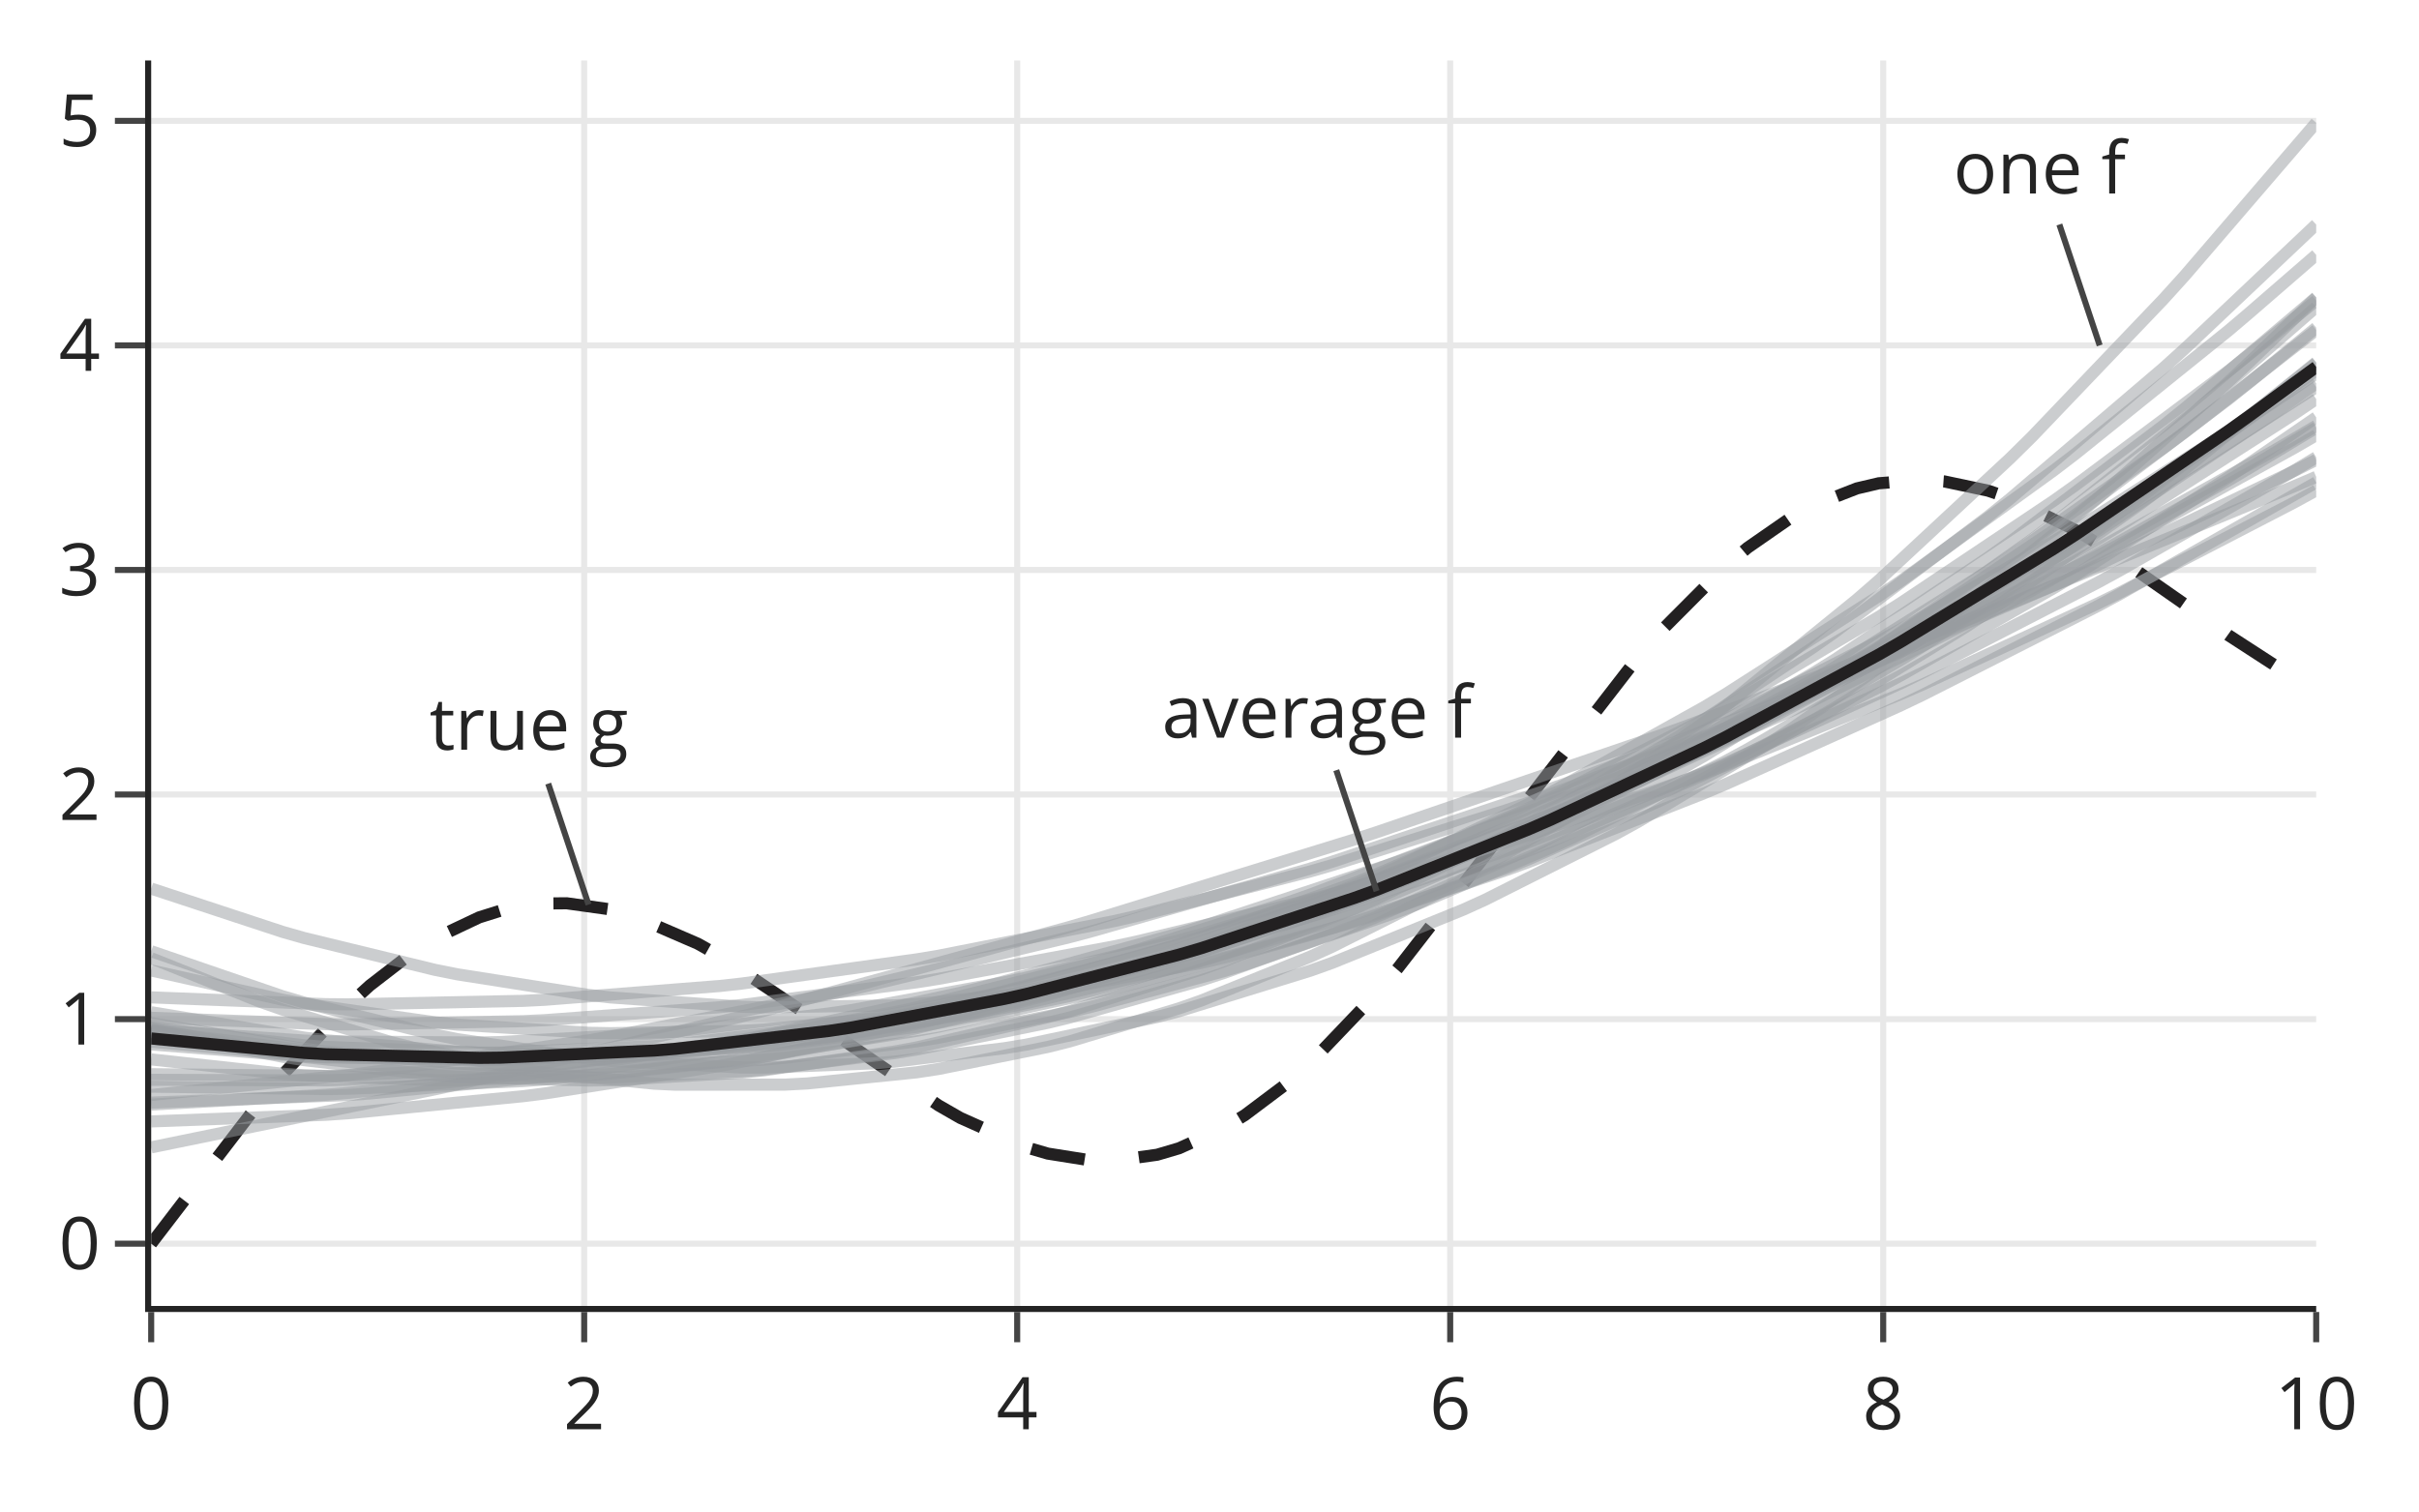
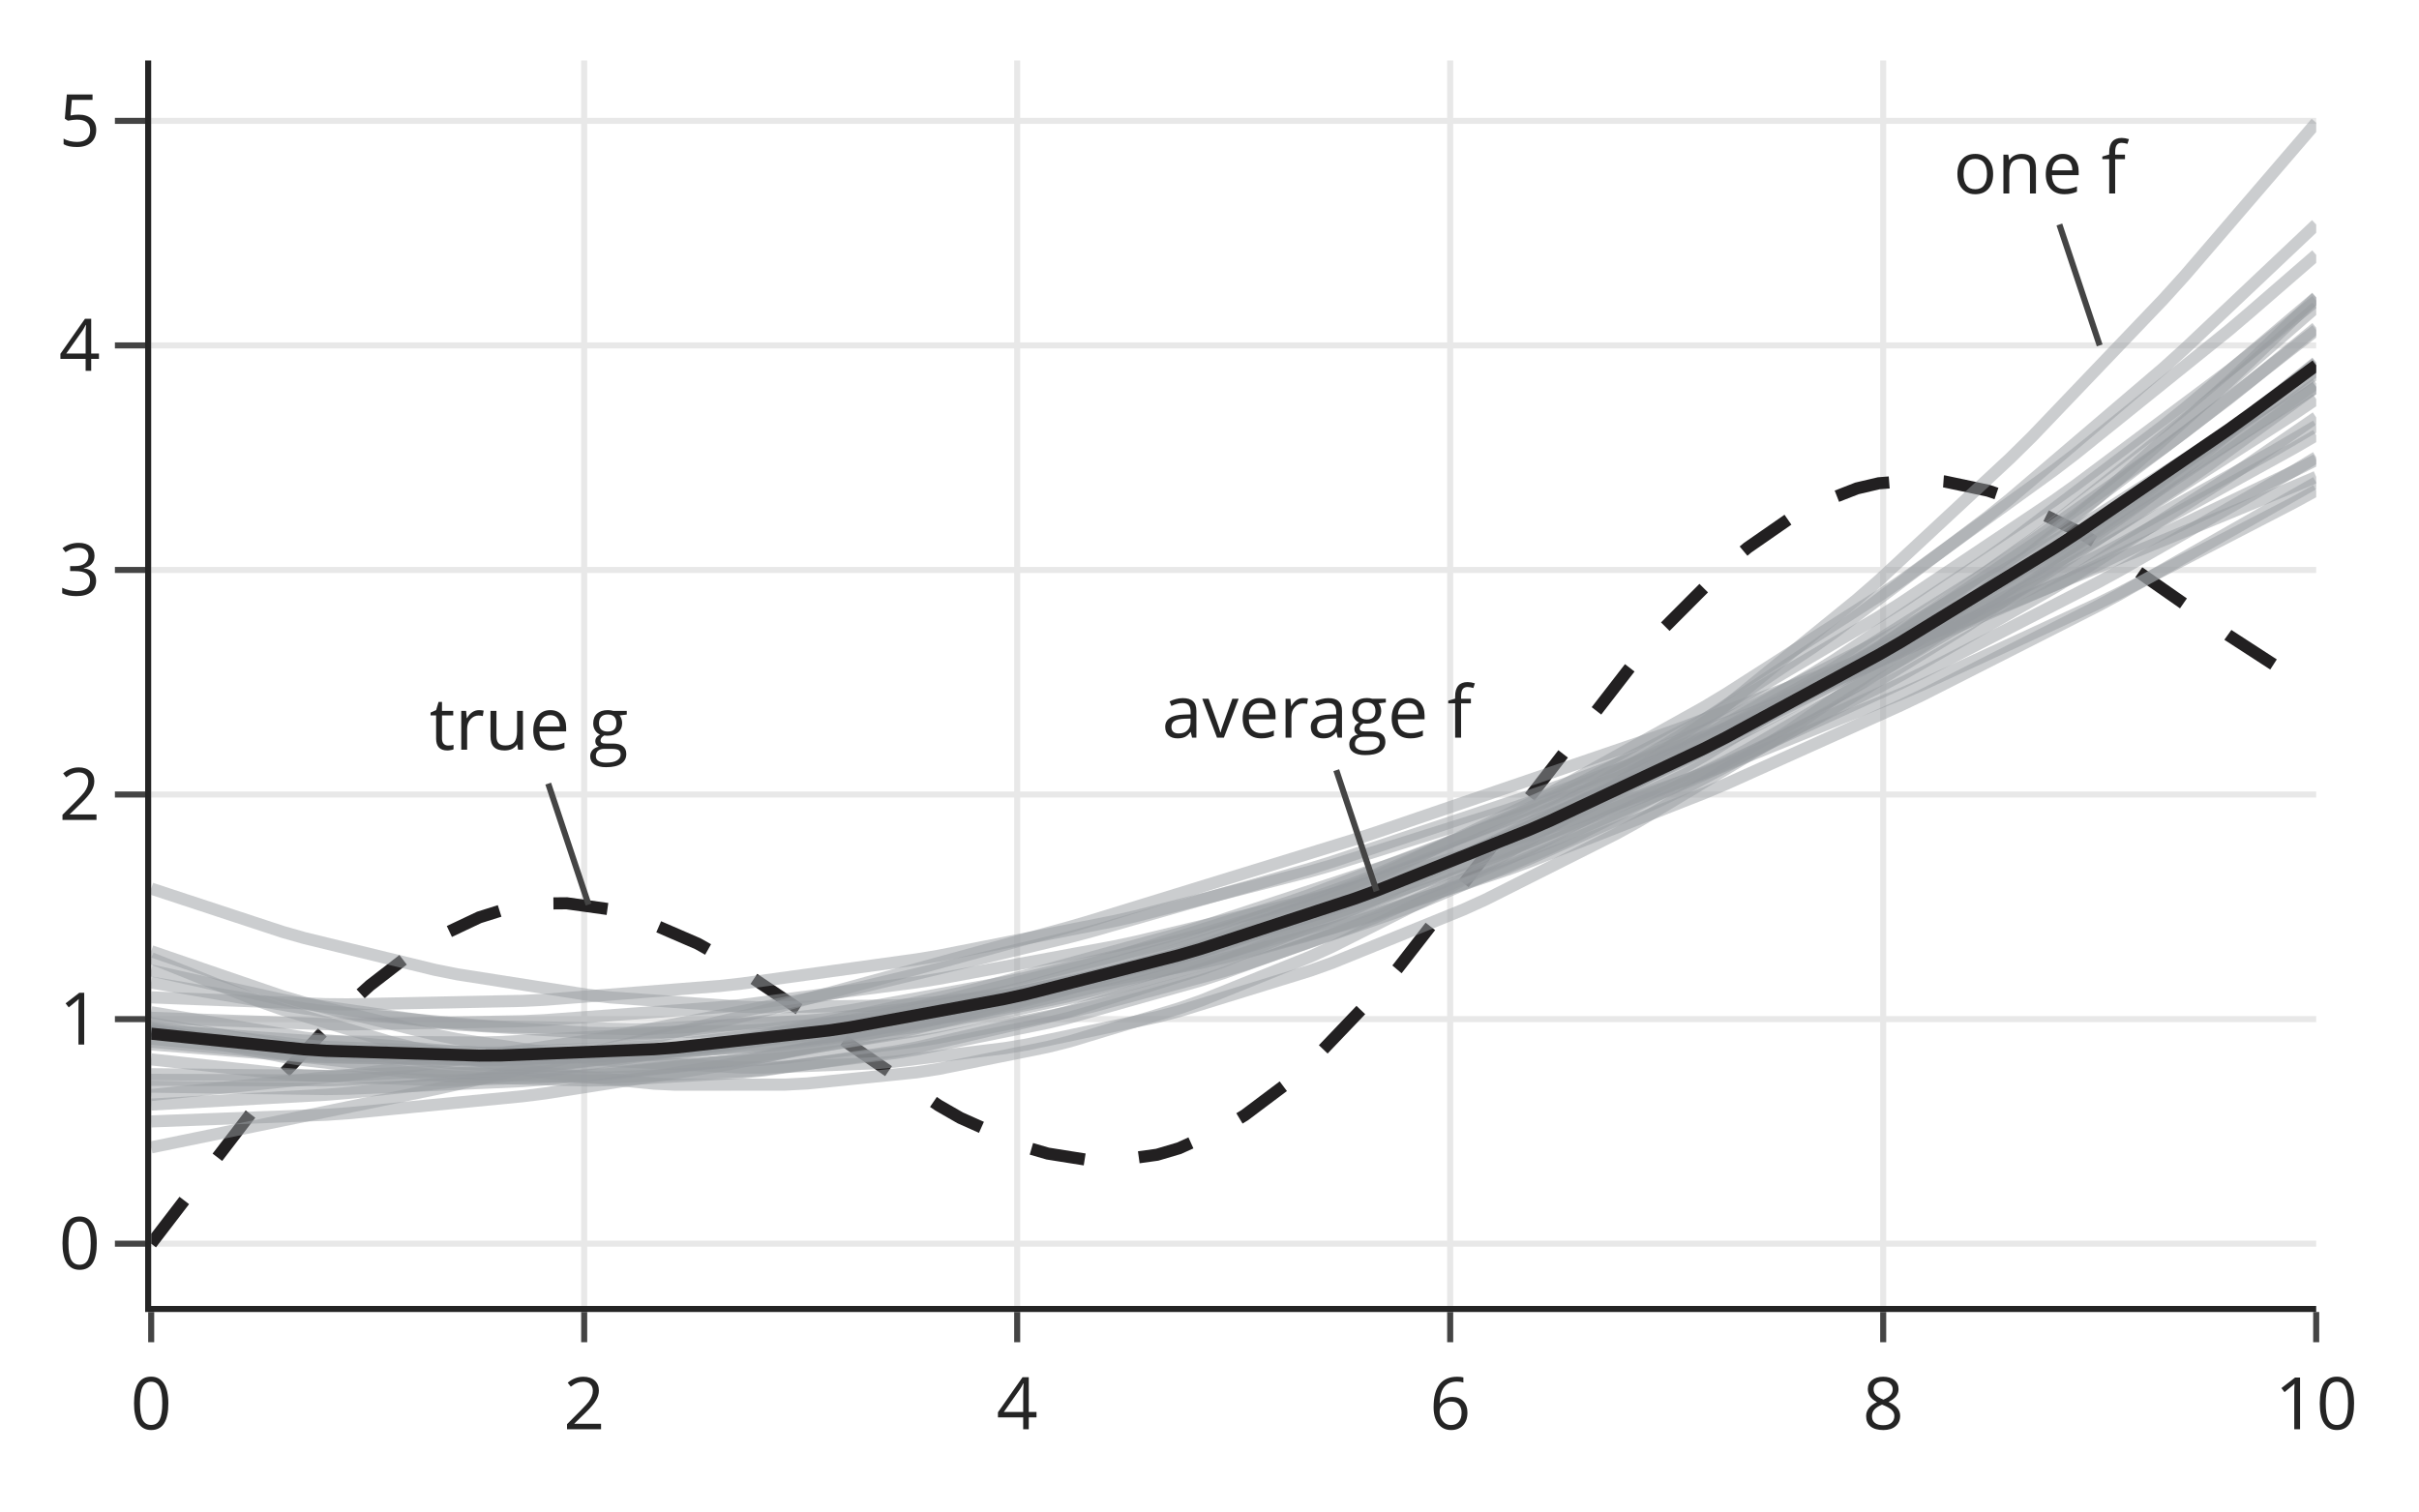
<svg xmlns="http://www.w3.org/2000/svg" class="main-svg" width="400" height="250" style="" viewBox="0 0 400 250">
  <rect x="0" y="0" width="400" height="250" style="fill: rgb(255, 255, 255); fill-opacity: 1;" />
-   <defs id="defs-9b1ecc">
+   <defs id="defs-97f434">
    <g class="clips">
-       <clipPath id="clip9b1eccxyplot" class="plotclip">
+       <clipPath id="clip97f434xyplot" class="plotclip">
        <rect width="358" height="206" />
      </clipPath>
-       <clipPath class="axesclip" id="clip9b1eccx">
+       <clipPath class="axesclip" id="clip97f434x">
        <rect x="25" y="0" width="358" height="250" />
      </clipPath>
-       <clipPath class="axesclip" id="clip9b1eccy">
+       <clipPath class="axesclip" id="clip97f434y">
        <rect x="0" y="10" width="400" height="206" />
      </clipPath>
-       <clipPath class="axesclip" id="clip9b1eccxy">
+       <clipPath class="axesclip" id="clip97f434xy">
        <rect x="25" y="10" width="358" height="206" />
      </clipPath>
    </g>
    <g class="gradients" />
    <g class="patterns" />
  </defs>
  <g class="bglayer" />
  <g class="layer-below">
    <g class="imagelayer" />
    <g class="shapelayer" />
  </g>
  <g class="cartesianlayer">
    <g class="subplot xy">
      <g class="layer-subplot">
        <g class="shapelayer" />
        <g class="imagelayer" />
      </g>
      <g class="gridlayer">
        <g class="x">
          <path class="xgrid crisp" transform="translate(96.6,0)" d="M0,10v206" style="stroke: rgb(232, 232, 232); stroke-opacity: 1; stroke-width: 1px;" />
          <path class="xgrid crisp" transform="translate(168.2,0)" d="M0,10v206" style="stroke: rgb(232, 232, 232); stroke-opacity: 1; stroke-width: 1px;" />
          <path class="xgrid crisp" transform="translate(239.8,0)" d="M0,10v206" style="stroke: rgb(232, 232, 232); stroke-opacity: 1; stroke-width: 1px;" />
          <path class="xgrid crisp" transform="translate(311.4,0)" d="M0,10v206" style="stroke: rgb(232, 232, 232); stroke-opacity: 1; stroke-width: 1px;" />
        </g>
        <g class="y">
          <path class="ygrid crisp" transform="translate(0,205.7)" d="M25,0h358" style="stroke: rgb(232, 232, 232); stroke-opacity: 1; stroke-width: 1px;" />
          <path class="ygrid crisp" transform="translate(0,168.56)" d="M25,0h358" style="stroke: rgb(232, 232, 232); stroke-opacity: 1; stroke-width: 1px;" />
          <path class="ygrid crisp" transform="translate(0,131.41)" d="M25,0h358" style="stroke: rgb(232, 232, 232); stroke-opacity: 1; stroke-width: 1px;" />
          <path class="ygrid crisp" transform="translate(0,94.27)" d="M25,0h358" style="stroke: rgb(232, 232, 232); stroke-opacity: 1; stroke-width: 1px;" />
          <path class="ygrid crisp" transform="translate(0,57.13)" d="M25,0h358" style="stroke: rgb(232, 232, 232); stroke-opacity: 1; stroke-width: 1px;" />
          <path class="ygrid crisp" transform="translate(0,19.99)" d="M25,0h358" style="stroke: rgb(232, 232, 232); stroke-opacity: 1; stroke-width: 1px;" />
        </g>
      </g>
      <g class="zerolinelayer" />
      <path class="xlines-below" />
      <path class="ylines-below" />
      <g class="overlines-below" />
      <g class="xaxislayer-below" />
      <g class="yaxislayer-below" />
      <g class="overaxes-below" />
-       <g class="plot" transform="translate(25,10)" clip-path="url(#clip9b1eccxyplot)">
+       <g class="plot" transform="translate(25,10)" clip-path="url(#clip97f434xyplot)">
        <g class="scatterlayer mlayer">
-           <g class="trace scatter tracea2139a" style="stroke-miterlimit: 2; opacity: 1;">
+           <g class="trace scatter tracee91b4b" style="stroke-miterlimit: 2; opacity: 1;">
            <g class="fills" />
            <g class="errorbars" />
            <g class="lines">
              <path class="js-line" d="M0,195.7L18.08,172.1L21.7,167.79L32.55,156.27L36.16,152.99L43.39,147.41L47.01,145.15L54.24,141.73L57.86,140.59L65.09,139.43L68.71,139.4L75.94,140.41L79.56,141.4L90.4,146.09L94.02,148.13L108.48,157.81L112.1,160.43L130.18,172.82L133.8,174.9L144.65,179.75L148.26,180.8L155.49,181.95L159.11,181.99L166.34,180.99L169.96,179.92L177.19,176.65L180.81,174.46L188.04,169.03L191.66,165.81L202.51,154.45L206.12,150.18L220.59,131.55L224.2,126.68L245.9,98.64L249.52,94.5L260.36,83.62L263.98,80.59L271.21,75.57L274.83,73.6L282.06,70.78L285.68,69.93L292.91,69.37L296.53,69.63L303.76,71.16L307.37,72.4L318.22,77.69L321.84,79.88L339.92,92.5L343.54,95.1L358,104.48" style="vector-effect: non-scaling-stroke; fill: none; stroke: rgb(34, 32, 33); stroke-opacity: 1; stroke-width: 2px; opacity: 1; stroke-dasharray: 9px, 9px;" />
            </g>
            <g class="points" />
            <g class="text" />
          </g>
-           <g class="trace scatter tracebedcf8" style="stroke-miterlimit: 2; opacity: 1;">
+           <g class="trace scatter trace57635f" style="stroke-miterlimit: 2; opacity: 1;">
+             <g class="fills" />
+             <g class="errorbars" />
+             <g class="lines">
+               <path class="js-line" d="M0,152.51L25.31,156.8L28.93,157.27L54.24,159.6L57.86,159.79L79.56,160.21L83.17,160.16L108.48,158.82L112.1,158.49L137.41,155.19L141.03,154.58L166.34,149.32L169.96,148.43L191.66,142.36L195.27,141.22L220.59,132.3L224.2,130.88L249.52,120L253.13,118.31L278.44,105.47L282.06,103.5L307.37,88.7L310.99,86.45L336.3,69.7L339.92,67.17L358,53.98" style="vector-effect: non-scaling-stroke; fill: none; stroke: rgb(153, 157, 160); stroke-opacity: 0.5; stroke-width: 2px; opacity: 1;" />
+             </g>
+             <g class="points" />
+             <g class="text" />
+           </g>
+           <g class="trace scatter trace7b4a0c" style="stroke-miterlimit: 2; opacity: 1;">
            <g class="fills" />
            <g class="errorbars" />
            <g class="lines">
              <path class="js-line" d="M0,175.48L28.93,174.38L32.55,174.13L61.47,171.31L65.09,170.85L94.02,166.3L97.64,165.62L126.57,159.35L130.18,158.46L159.11,150.46L162.73,149.36L191.66,139.64L195.27,138.32L224.2,126.87L227.82,125.34L260.36,110.42L263.98,108.64L292.91,93.56L296.53,91.56L325.45,74.76L329.07,72.55L358,54.02" style="vector-effect: non-scaling-stroke; fill: none; stroke: rgb(153, 157, 160); stroke-opacity: 0.5; stroke-width: 2px; opacity: 1;" />
            </g>
            <g class="points" />
            <g class="text" />
          </g>
-           <g class="trace scatter tracecfec3a" style="stroke-miterlimit: 2; opacity: 1;">
+           <g class="trace scatter trace41a518" style="stroke-miterlimit: 2; opacity: 1;">
            <g class="fills" />
            <g class="errorbars" />
            <g class="lines">
              <path class="js-line" d="M0,161.8L25.31,164.26L28.93,164.49L54.24,165.27L57.86,165.26L83.17,164.34L86.79,164.08L112.1,161.47L115.72,160.98L141.03,156.67L144.65,155.94L169.96,149.94L173.58,148.96L198.89,141.27L202.51,140.05L227.82,130.67L231.43,129.21L256.75,118.14L260.36,116.43L285.68,103.67L289.29,101.72L314.61,87.26L318.22,85.07L343.54,68.92L347.15,66.49L358,59.03" style="vector-effect: non-scaling-stroke; fill: none; stroke: rgb(153, 157, 160); stroke-opacity: 0.5; stroke-width: 2px; opacity: 1;" />
            </g>
            <g class="points" />
            <g class="text" />
          </g>
-           <g class="trace scatter trace74e502" style="stroke-miterlimit: 2; opacity: 1;">
+           <g class="trace scatter trace4357f9" style="stroke-miterlimit: 2; opacity: 1;">
            <g class="fills" />
            <g class="errorbars" />
            <g class="lines">
              <path class="js-line" d="M0,147.33L21.7,154.77L25.31,155.83L47.01,161.15L50.63,161.87L72.32,165.09L75.94,165.45L97.64,166.57L101.25,166.58L119.33,165.88L122.95,165.59L141.03,163.38L144.65,162.79L166.34,158.2L169.96,157.25L191.66,150.55L195.27,149.26L216.97,140.45L220.59,138.81L242.28,127.89L245.9,125.9L267.6,112.88L271.21,110.53L292.91,95.41L296.53,92.71L318.22,75.48L321.84,72.44L343.54,53.1L347.15,49.7L358,39.21" style="vector-effect: non-scaling-stroke; fill: none; stroke: rgb(153, 157, 160); stroke-opacity: 0.5; stroke-width: 2px; opacity: 1;" />
            </g>
            <g class="points" />
            <g class="text" />
          </g>
-           <g class="trace scatter tracebaaf6a" style="stroke-miterlimit: 2; opacity: 1;">
+           <g class="trace scatter traceeadb55" style="stroke-miterlimit: 2; opacity: 1;">
            <g class="fills" />
            <g class="errorbars" />
            <g class="lines">
              <path class="js-line" d="M0,171.11L32.55,167.81L36.16,167.36L72.32,162.07L75.94,161.45L112.1,154.46L115.72,153.68L151.88,145L155.49,144.04L191.66,133.66L195.27,132.54L231.43,120.46L235.05,119.17L271.21,105.4L274.83,103.94L314.61,86.84L318.22,85.19L354.38,67.88L358,66.06" style="vector-effect: non-scaling-stroke; fill: none; stroke: rgb(153, 157, 160); stroke-opacity: 0.5; stroke-width: 2px; opacity: 1;" />
            </g>
            <g class="points" />
            <g class="text" />
          </g>
-           <g class="trace scatter trace4418fb" style="stroke-miterlimit: 2; opacity: 1;">
+           <g class="trace scatter tracea57d42" style="stroke-miterlimit: 2; opacity: 1;">
            <g class="fills" />
            <g class="errorbars" />
            <g class="lines">
              <path class="js-line" d="M0,159.23L25.31,163.47L28.93,163.93L50.63,165.89L54.24,166.09L75.94,166.49L79.56,166.43L101.25,165.27L104.87,164.95L126.57,162.23L130.18,161.65L151.88,157.37L155.49,156.52L177.19,150.68L180.81,149.58L206.12,140.81L209.74,139.4L231.43,130.21L235.05,128.55L260.36,115.88L263.98,113.92L289.29,99.16L292.91,96.91L318.22,80.07L321.84,77.52L347.15,58.6L350.77,55.74L358,49.93" style="vector-effect: non-scaling-stroke; fill: none; stroke: rgb(153, 157, 160); stroke-opacity: 0.5; stroke-width: 2px; opacity: 1;" />
            </g>
            <g class="points" />
            <g class="text" />
          </g>
-           <g class="trace scatter trace339e1d" style="stroke-miterlimit: 2; opacity: 1;">
+           <g class="trace scatter trace8814f1" style="stroke-miterlimit: 2; opacity: 1;">
            <g class="fills" />
            <g class="errorbars" />
            <g class="lines">
              <path class="js-line" d="M0,160.52L25.31,163.71L28.93,164.02L54.24,165.23L57.86,165.27L83.17,164.5L86.79,164.24L108.48,161.99L112.1,161.49L133.8,157.76L137.41,157.01L162.73,150.79L166.34,149.76L191.66,141.57L195.27,140.25L216.97,131.64L220.59,130.07L245.9,118.16L249.52,116.32L274.83,102.43L278.44,100.3L303.76,84.43L307.37,82.02L332.69,64.16L336.3,61.47L358,44.58" style="vector-effect: non-scaling-stroke; fill: none; stroke: rgb(153, 157, 160); stroke-opacity: 0.5; stroke-width: 2px; opacity: 1;" />
            </g>
            <g class="points" />
            <g class="text" />
          </g>
-           <g class="trace scatter trace8c6456" style="stroke-miterlimit: 2; opacity: 1;">
+           <g class="trace scatter trace97d372" style="stroke-miterlimit: 2; opacity: 1;">
            <g class="fills" />
            <g class="errorbars" />
            <g class="lines">
              <path class="js-line" d="M0,159.97L25.31,162.88L28.93,163.16L54.24,164.09L57.86,164.08L83.17,163.02L86.79,162.73L112.1,159.69L115.72,159.11L141.03,154.08L144.65,153.22L169.96,146.21L173.58,145.06L198.89,136.07L202.51,134.64L227.82,123.65L231.43,121.94L256.75,108.97L260.36,106.98L285.68,92.02L289.29,89.75L314.61,72.81L318.22,70.24L343.54,51.32L347.15,48.47L358,39.72" style="vector-effect: non-scaling-stroke; fill: none; stroke: rgb(153, 157, 160); stroke-opacity: 0.5; stroke-width: 2px; opacity: 1;" />
            </g>
            <g class="points" />
            <g class="text" />
          </g>
-           <g class="trace scatter trace86ed9a" style="stroke-miterlimit: 2; opacity: 1;">
+           <g class="trace scatter trace623ec6" style="stroke-miterlimit: 2; opacity: 1;">
            <g class="fills" />
            <g class="errorbars" />
            <g class="lines">
              <path class="js-line" d="M0,157.42L25.31,161.62L28.93,162.06L50.63,163.95L54.24,164.13L75.94,164.43L79.56,164.35L101.25,163.06L104.87,162.71L126.57,159.83L130.18,159.21L151.88,154.74L155.49,153.86L177.19,147.79L180.81,146.65L202.51,138.99L206.12,137.58L227.82,128.33L231.43,126.66L256.75,113.88L260.36,111.9L285.68,97L289.29,94.72L314.61,77.7L318.22,75.12L343.54,55.97L347.15,53.09L358,44.2" style="vector-effect: non-scaling-stroke; fill: none; stroke: rgb(153, 157, 160); stroke-opacity: 0.5; stroke-width: 2px; opacity: 1;" />
            </g>
            <g class="points" />
            <g class="text" />
          </g>
-           <g class="trace scatter trace0d4456" style="stroke-miterlimit: 2; opacity: 1;">
+           <g class="trace scatter trace6a1055" style="stroke-miterlimit: 2; opacity: 1;">
            <g class="fills" />
            <g class="errorbars" />
            <g class="lines">
              <path class="js-line" d="M0,136.97L21.7,144.12L25.31,145.15L47.01,150.43L50.63,151.15L72.32,154.56L75.94,154.97L97.64,156.51L101.25,156.61L122.95,156.28L126.57,156.07L148.26,153.87L151.88,153.34L173.58,149.28L177.19,148.44L198.89,142.51L202.51,141.36L224.2,133.56L227.82,132.1L249.52,122.43L253.13,120.66L274.83,109.12L278.44,107.04L300.14,93.63L303.76,91.24L329.07,73.26L332.69,70.51L358,50.04" style="vector-effect: non-scaling-stroke; fill: none; stroke: rgb(153, 157, 160); stroke-opacity: 0.5; stroke-width: 2px; opacity: 1;" />
            </g>
            <g class="points" />
            <g class="text" />
          </g>
-           <g class="trace scatter traceccf5fb" style="stroke-miterlimit: 2; opacity: 1;">
+           <g class="trace scatter trace328b3c" style="stroke-miterlimit: 2; opacity: 1;">
            <g class="fills" />
            <g class="errorbars" />
            <g class="lines">
              <path class="js-line" d="M0,179.77L47.01,170.15L50.63,169.35L97.64,158.12L101.25,157.2L151.88,143.31L155.49,142.25L198.89,128.87L202.51,127.69L249.52,111.63L253.13,110.34L303.76,91.25L307.37,89.82L354.38,70.42L358,68.87" style="vector-effect: non-scaling-stroke; fill: none; stroke: rgb(153, 157, 160); stroke-opacity: 0.5; stroke-width: 2px; opacity: 1;" />
            </g>
            <g class="points" />
            <g class="text" />
          </g>
-           <g class="trace scatter trace0914ac" style="stroke-miterlimit: 2; opacity: 1;">
+           <g class="trace scatter traceae52cb" style="stroke-miterlimit: 2; opacity: 1;">
            <g class="fills" />
            <g class="errorbars" />
            <g class="lines">
              <path class="js-line" d="M0,158.34L28.93,159.4L32.55,159.44L61.47,158.9L65.09,158.73L94.02,156.59L97.64,156.22L126.57,152.47L130.18,151.9L159.11,146.55L162.73,145.78L191.66,138.82L195.27,137.85L224.2,129.28L227.82,128.11L256.75,117.94L260.36,116.57L289.29,104.8L292.91,103.22L321.84,89.84L325.45,88.07L354.38,73.09L358,71.11" style="vector-effect: non-scaling-stroke; fill: none; stroke: rgb(153, 157, 160); stroke-opacity: 0.5; stroke-width: 2px; opacity: 1;" />
            </g>
            <g class="points" />
            <g class="text" />
          </g>
-           <g class="trace scatter trace2e440d" style="stroke-miterlimit: 2; opacity: 1;">
+           <g class="trace scatter trace924bc3" style="stroke-miterlimit: 2; opacity: 1;">
            <g class="fills" />
            <g class="errorbars" />
            <g class="lines">
              <path class="js-line" d="M0,160.42L21.7,164.78L25.31,165.35L47.01,167.84L50.63,168.1L72.32,168.72L75.94,168.66L97.64,167.41L101.25,167.04L122.95,163.91L126.57,163.24L148.26,158.23L151.88,157.24L173.58,150.37L177.19,149.07L198.89,140.32L202.51,138.71L224.2,128.09L227.82,126.16L249.52,113.67L253.13,111.43L274.83,97.07L278.44,94.52L303.76,75.42L307.37,72.51L332.69,50.91L336.3,47.65L358,27.13" style="vector-effect: non-scaling-stroke; fill: none; stroke: rgb(153, 157, 160); stroke-opacity: 0.5; stroke-width: 2px; opacity: 1;" />
            </g>
            <g class="points" />
            <g class="text" />
          </g>
-           <g class="trace scatter traceecf26f" style="stroke-miterlimit: 2; opacity: 1;">
+           <g class="trace scatter tracebb5a86" style="stroke-miterlimit: 2; opacity: 1;">
            <g class="fills" />
            <g class="errorbars" />
            <g class="lines">
              <path class="js-line" d="M0,162.3L25.31,164.61L28.93,164.81L54.24,165.34L57.86,165.29L83.17,164.06L86.79,163.76L112.1,160.76L115.72,160.21L141.03,155.45L144.65,154.64L169.96,148.11L173.58,147.05L198.89,138.76L202.51,137.45L227.82,127.39L231.43,125.83L256.75,114L260.36,112.18L285.68,98.59L289.29,96.53L314.61,81.17L318.22,78.85L343.54,61.73L347.15,59.15L358,51.25" style="vector-effect: non-scaling-stroke; fill: none; stroke: rgb(153, 157, 160); stroke-opacity: 0.5; stroke-width: 2px; opacity: 1;" />
            </g>
            <g class="points" />
            <g class="text" />
          </g>
-           <g class="trace scatter trace98322b" style="stroke-miterlimit: 2; opacity: 1;">
+           <g class="trace scatter trace9f0ee7" style="stroke-miterlimit: 2; opacity: 1;">
            <g class="fills" />
            <g class="errorbars" />
            <g class="lines">
              <path class="js-line" d="M0,169.73L28.93,170.13L32.55,170.08L61.47,168.81L65.09,168.54L94.02,165.59L97.64,165.12L126.57,160.49L130.18,159.81L159.11,153.5L162.73,152.61L191.66,144.63L195.27,143.53L224.2,133.86L227.82,132.55L256.75,121.21L260.36,119.69L289.29,106.67L292.91,104.94L321.84,90.25L325.45,88.31L358,69.78" style="vector-effect: non-scaling-stroke; fill: none; stroke: rgb(153, 157, 160); stroke-opacity: 0.5; stroke-width: 2px; opacity: 1;" />
            </g>
            <g class="points" />
            <g class="text" />
          </g>
-           <g class="trace scatter trace12cd2d" style="stroke-miterlimit: 2; opacity: 1;">
+           <g class="trace scatter trace08b8d4" style="stroke-miterlimit: 2; opacity: 1;">
            <g class="fills" />
            <g class="errorbars" />
            <g class="lines">
              <path class="js-line" d="M0,165.22L21.7,167.59L25.31,167.85L47.01,168.65L50.63,168.65L72.32,167.88L75.94,167.62L97.64,165.28L101.25,164.76L122.95,160.84L126.57,160.06L148.26,154.57L151.88,153.53L173.58,146.48L177.19,145.17L202.51,134.97L206.12,133.37L227.82,122.95L231.43,121.08L256.75,106.96L260.36,104.79L285.68,88.58L289.29,86.11L314.61,67.8L318.22,65.04L343.54,44.64L347.15,41.57L358,32.16" style="vector-effect: non-scaling-stroke; fill: none; stroke: rgb(153, 157, 160); stroke-opacity: 0.5; stroke-width: 2px; opacity: 1;" />
            </g>
            <g class="points" />
            <g class="text" />
          </g>
-           <g class="trace scatter trace0b7a00" style="stroke-miterlimit: 2; opacity: 1;">
+           <g class="trace scatter tracece7285" style="stroke-miterlimit: 2; opacity: 1;">
            <g class="fills" />
            <g class="errorbars" />
            <g class="lines">
              <path class="js-line" d="M0,168.6L28.93,168.69L32.55,168.58L57.86,167.1L61.47,166.78L90.4,163.31L94.02,162.76L122.95,157.4L126.57,156.61L155.49,149.37L159.11,148.35L188.04,139.22L191.66,137.96L220.59,126.95L224.2,125.46L253.13,112.56L256.75,110.83L285.68,96.05L289.29,94.08L318.22,77.42L321.84,75.22L350.77,56.67L354.38,54.23L358,51.77" style="vector-effect: non-scaling-stroke; fill: none; stroke: rgb(153, 157, 160); stroke-opacity: 0.5; stroke-width: 2px; opacity: 1;" />
            </g>
            <g class="points" />
            <g class="text" />
          </g>
-           <g class="trace scatter trace173206" style="stroke-miterlimit: 2; opacity: 1;">
+           <g class="trace scatter trace7706ad" style="stroke-miterlimit: 2; opacity: 1;">
            <g class="fills" />
            <g class="errorbars" />
            <g class="lines">
              <path class="js-line" d="M0,154.96L28.93,156.09L32.55,156.12L61.47,155.54L65.09,155.36L94.02,153.08L97.64,152.68L126.57,148.68L130.18,148.08L159.11,142.37L162.73,141.55L191.66,134.13L195.27,133.09L224.2,123.97L227.82,122.72L256.75,111.88L260.36,110.42L289.29,97.87L292.91,96.19L321.84,81.94L325.45,80.05L354.38,64.08L358,61.98" style="vector-effect: non-scaling-stroke; fill: none; stroke: rgb(153, 157, 160); stroke-opacity: 0.5; stroke-width: 2px; opacity: 1;" />
            </g>
            <g class="points" />
            <g class="text" />
          </g>
-           <g class="trace scatter tracead6900" style="stroke-miterlimit: 2; opacity: 1;">
+           <g class="trace scatter tracebce37a" style="stroke-miterlimit: 2; opacity: 1;">
            <g class="fills" />
            <g class="errorbars" />
            <g class="lines">
              <path class="js-line" d="M0,162.74L25.31,164.74L28.93,164.91L54.24,165.22L57.86,165.14L83.17,163.76L86.79,163.44L112.1,160.36L115.72,159.8L141.03,155.03L144.65,154.23L169.96,147.77L173.58,146.72L198.89,138.57L202.51,137.28L231.43,125.91L235.05,124.35L260.36,112.6L263.98,110.8L289.29,97.35L292.91,95.31L318.22,80.18L321.84,77.89L350.77,58.54L354.38,55.99L358,53.4" style="vector-effect: non-scaling-stroke; fill: none; stroke: rgb(153, 157, 160); stroke-opacity: 0.5; stroke-width: 2px; opacity: 1;" />
            </g>
            <g class="points" />
            <g class="text" />
          </g>
-           <g class="trace scatter trace0abaff" style="stroke-miterlimit: 2; opacity: 1;">
+           <g class="trace scatter trace36f6cd" style="stroke-miterlimit: 2; opacity: 1;">
            <g class="fills" />
            <g class="errorbars" />
            <g class="lines">
              <path class="js-line" d="M0,167.67L28.93,167.95L32.55,167.88L61.47,166.47L65.09,166.19L94.02,163.09L97.64,162.6L126.57,157.82L130.18,157.12L159.11,150.65L162.73,149.74L191.66,141.59L195.27,140.47L224.2,130.63L227.82,129.29L256.75,117.77L260.36,116.23L289.29,103.02L292.91,101.26L321.84,86.37L325.45,84.4L354.38,67.82L358,65.64" style="vector-effect: non-scaling-stroke; fill: none; stroke: rgb(153, 157, 160); stroke-opacity: 0.5; stroke-width: 2px; opacity: 1;" />
            </g>
            <g class="points" />
            <g class="text" />
          </g>
-           <g class="trace scatter tracef4d3b2" style="stroke-miterlimit: 2; opacity: 1;">
+           <g class="trace scatter trace55a97f" style="stroke-miterlimit: 2; opacity: 1;">
            <g class="fills" />
            <g class="errorbars" />
            <g class="lines">
              <path class="js-line" d="M0,160.13L21.7,164.27L25.31,164.82L47.01,167.24L50.63,167.5L72.32,168.22L75.94,168.2L97.64,167.2L101.25,166.89L122.95,164.18L126.57,163.59L148.26,159.17L151.88,158.29L173.58,152.16L177.19,150.99L198.89,143.15L202.51,141.7L224.2,132.14L227.82,130.41L253.13,117.12L256.75,115.06L282.06,99.49L285.68,97.1L310.99,79.24L314.61,76.53L339.92,56.4L343.54,53.36L358,40.79" style="vector-effect: non-scaling-stroke; fill: none; stroke: rgb(153, 157, 160); stroke-opacity: 0.5; stroke-width: 2px; opacity: 1;" />
            </g>
            <g class="points" />
            <g class="text" />
          </g>
-           <g class="trace scatter traceeff2d1" style="stroke-miterlimit: 2; opacity: 1;">
+           <g class="trace scatter tracee2b0c3" style="stroke-miterlimit: 2; opacity: 1;">
            <g class="fills" />
            <g class="errorbars" />
            <g class="lines">
              <path class="js-line" d="M0,150.51L21.7,155.35L25.31,156.01L47.01,159.1L50.63,159.47L72.32,160.82L75.94,160.89L97.64,160.5L101.25,160.29L122.95,158.15L126.57,157.64L148.26,153.76L151.88,152.97L173.58,147.34L177.19,146.26L198.89,138.89L202.51,137.51L224.2,128.4L227.82,126.74L249.52,115.88L253.13,113.92L274.83,101.32L278.44,99.08L303.76,82.2L307.37,79.62L332.69,60.42L336.3,57.51L358,39.18" style="vector-effect: non-scaling-stroke; fill: none; stroke: rgb(153, 157, 160); stroke-opacity: 0.5; stroke-width: 2px; opacity: 1;" />
            </g>
            <g class="points" />
            <g class="text" />
          </g>
-           <g class="trace scatter trace13f759" style="stroke-miterlimit: 2; opacity: 1;">
+           <g class="trace scatter tracee157fd" style="stroke-miterlimit: 2; opacity: 1;">
            <g class="fills" />
            <g class="errorbars" />
            <g class="lines">
              <path class="js-line" d="M0,160.34L25.31,162.11L28.93,162.25L54.24,162.43L57.86,162.35L83.17,160.94L86.79,160.62L112.1,157.62L115.72,157.08L141.03,152.48L144.65,151.71L169.96,145.53L173.58,144.53L198.89,136.76L202.51,135.53L227.82,126.17L231.43,124.72L256.75,113.76L260.36,112.08L289.29,97.62L292.91,95.69L321.84,79.19L325.45,77L354.38,58.45L358,56" style="vector-effect: non-scaling-stroke; fill: none; stroke: rgb(153, 157, 160); stroke-opacity: 0.5; stroke-width: 2px; opacity: 1;" />
            </g>
            <g class="points" />
            <g class="text" />
          </g>
-           <g class="trace scatter traceeaa258" style="stroke-miterlimit: 2; opacity: 1;">
+           <g class="trace scatter tracec3f332" style="stroke-miterlimit: 2; opacity: 1;">
            <g class="fills" />
            <g class="errorbars" />
            <g class="lines">
              <path class="js-line" d="M0,172.69L28.93,171.07L32.55,170.77L61.47,167.68L65.09,167.2L97.64,161.96L101.25,161.28L133.8,154.2L137.41,153.31L169.96,144.39L173.58,143.3L206.12,132.54L209.74,131.24L242.28,118.64L245.9,117.14L278.44,102.7L282.06,100.99L314.61,84.71L318.22,82.8L350.77,64.67L354.38,62.56L358,60.42" style="vector-effect: non-scaling-stroke; fill: none; stroke: rgb(153, 157, 160); stroke-opacity: 0.5; stroke-width: 2px; opacity: 1;" />
            </g>
            <g class="points" />
            <g class="text" />
          </g>
-           <g class="trace scatter tracef4eace" style="stroke-miterlimit: 2; opacity: 1;">
+           <g class="trace scatter trace5bbff4" style="stroke-miterlimit: 2; opacity: 1;">
            <g class="fills" />
            <g class="errorbars" />
            <g class="lines">
              <path class="js-line" d="M0,148.48L18.08,155.71L21.7,156.98L39.78,162.4L43.39,163.3L61.47,166.91L65.09,167.45L83.17,169.24L86.79,169.41L104.87,169.39L108.48,169.2L126.57,167.36L130.18,166.81L148.26,163.16L151.88,162.25L169.96,156.78L173.58,155.51L191.66,148.23L195.27,146.59L213.35,137.49L216.97,135.49L235.05,124.58L238.67,122.22L256.75,109.5L260.36,106.77L282.06,89.14L285.68,85.99L307.37,65.82L310.99,62.25L332.69,39.54L336.3,35.55L358,10.3" style="vector-effect: non-scaling-stroke; fill: none; stroke: rgb(153, 157, 160); stroke-opacity: 0.5; stroke-width: 2px; opacity: 1;" />
            </g>
            <g class="points" />
            <g class="text" />
          </g>
-           <g class="trace scatter trace4a6277" style="stroke-miterlimit: 2; opacity: 1;">
-             <g class="fills" />
-             <g class="errorbars" />
-             <g class="lines">
-               <path class="js-line" d="M0,172.37L32.55,171.11L36.16,170.86L65.09,168.07L68.71,167.62L97.64,163.26L101.25,162.61L130.18,156.67L133.8,155.82L162.73,148.3L166.34,147.26L198.89,136.91L202.51,135.65L235.05,123.33L238.67,121.85L271.21,107.56L274.83,105.86L307.37,89.59L310.99,87.67L343.54,69.43L347.15,67.29L358,60.75" style="vector-effect: non-scaling-stroke; fill: none; stroke: rgb(153, 157, 160); stroke-opacity: 0.5; stroke-width: 2px; opacity: 1;" />
-             </g>
-             <g class="points" />
-             <g class="text" />
-           </g>
-           <g class="trace scatter tracec7ef2e" style="stroke-miterlimit: 2; opacity: 1;">
-             <g class="fills" />
-             <g class="errorbars" />
-             <g class="lines">
-               <path class="js-line" d="M0,161.76L25.31,164.15L28.93,164.37L54.24,164.97L57.86,164.93L83.17,163.76L86.79,163.46L112.1,160.51L115.72,159.96L141.03,155.22L144.65,154.42L169.96,147.9L173.58,146.84L198.89,138.54L202.51,137.23L227.82,127.15L231.43,125.58L256.75,113.72L260.36,111.9L285.68,98.26L289.29,96.18L314.61,80.76L318.22,78.43L343.54,61.22L347.15,58.64L358,50.69" style="vector-effect: non-scaling-stroke; fill: none; stroke: rgb(34, 32, 33); stroke-opacity: 1; stroke-width: 2px; opacity: 1;" />
+           <g class="trace scatter trace80d9b3" style="stroke-miterlimit: 2; opacity: 1;">
+             <g class="fills" />
+             <g class="errorbars" />
+             <g class="lines">
+               <path class="js-line" d="M0,160.97L25.31,163.56L28.93,163.8L54.24,164.59L57.86,164.57L83.17,163.54L86.79,163.26L112.1,160.43L115.72,159.89L141.03,155.24L144.65,154.45L169.96,147.99L173.58,146.94L198.89,138.67L202.51,137.36L227.82,127.28L231.43,125.71L256.75,113.82L260.36,111.99L285.68,98.29L289.29,96.21L314.61,80.7L318.22,78.35L343.54,61.03L347.15,58.43L358,50.42" style="vector-effect: non-scaling-stroke; fill: none; stroke: rgb(34, 32, 33); stroke-opacity: 1; stroke-width: 2px; opacity: 1;" />
            </g>
            <g class="points" />
            <g class="text" />
          </g>
        </g>
      </g>
      <g class="overplot" />
      <path class="xlines-above crisp" d="M24,216.5H383" style="fill: none; stroke-width: 1px; stroke: rgb(36, 36, 36); stroke-opacity: 1;" />
      <path class="ylines-above crisp" d="M24.5,10V216" style="fill: none; stroke-width: 1px; stroke: rgb(36, 36, 36); stroke-opacity: 1;" />
      <g class="overlines-above" />
      <g class="xaxislayer-above">
        <path class="xtick ticks crisp" d="M0,217v5" transform="translate(25,0)" style="stroke: rgb(68, 68, 68); stroke-opacity: 1; stroke-width: 1px;" />
        <path class="xtick ticks crisp" d="M0,217v5" transform="translate(96.6,0)" style="stroke: rgb(68, 68, 68); stroke-opacity: 1; stroke-width: 1px;" />
        <path class="xtick ticks crisp" d="M0,217v5" transform="translate(168.2,0)" style="stroke: rgb(68, 68, 68); stroke-opacity: 1; stroke-width: 1px;" />
        <path class="xtick ticks crisp" d="M0,217v5" transform="translate(239.8,0)" style="stroke: rgb(68, 68, 68); stroke-opacity: 1; stroke-width: 1px;" />
        <path class="xtick ticks crisp" d="M0,217v5" transform="translate(311.4,0)" style="stroke: rgb(68, 68, 68); stroke-opacity: 1; stroke-width: 1px;" />
        <path class="xtick ticks crisp" d="M0,217v5" transform="translate(383,0)" style="stroke: rgb(68, 68, 68); stroke-opacity: 1; stroke-width: 1px;" />
        <g class="xtick">
          <text text-anchor="middle" x="0" y="236.4" transform="translate(25,0)" style="font-family: 'Open Sans', verdana, arial, sans-serif; font-size: 12px; fill: rgb(36, 36, 36); fill-opacity: 1; white-space: pre; opacity: 1;">0</text>
        </g>
        <g class="xtick">
          <text text-anchor="middle" x="0" y="236.4" style="font-family: 'Open Sans', verdana, arial, sans-serif; font-size: 12px; fill: rgb(36, 36, 36); fill-opacity: 1; white-space: pre; opacity: 1;" transform="translate(96.6,0)">2</text>
        </g>
        <g class="xtick">
          <text text-anchor="middle" x="0" y="236.4" style="font-family: 'Open Sans', verdana, arial, sans-serif; font-size: 12px; fill: rgb(36, 36, 36); fill-opacity: 1; white-space: pre; opacity: 1;" transform="translate(168.2,0)">4</text>
        </g>
        <g class="xtick">
          <text text-anchor="middle" x="0" y="236.4" style="font-family: 'Open Sans', verdana, arial, sans-serif; font-size: 12px; fill: rgb(36, 36, 36); fill-opacity: 1; white-space: pre; opacity: 1;" transform="translate(239.8,0)">6</text>
        </g>
        <g class="xtick">
          <text text-anchor="middle" x="0" y="236.4" style="font-family: 'Open Sans', verdana, arial, sans-serif; font-size: 12px; fill: rgb(36, 36, 36); fill-opacity: 1; white-space: pre; opacity: 1;" transform="translate(311.4,0)">8</text>
        </g>
        <g class="xtick">
          <text text-anchor="middle" x="0" y="236.4" style="font-family: 'Open Sans', verdana, arial, sans-serif; font-size: 12px; fill: rgb(36, 36, 36); fill-opacity: 1; white-space: pre; opacity: 1;" transform="translate(383,0)">10</text>
        </g>
      </g>
      <g class="yaxislayer-above">
        <path class="ytick ticks crisp" d="M24,0h-5" transform="translate(0,205.7)" style="stroke: rgb(68, 68, 68); stroke-opacity: 1; stroke-width: 1px;" />
        <path class="ytick ticks crisp" d="M24,0h-5" transform="translate(0,168.56)" style="stroke: rgb(68, 68, 68); stroke-opacity: 1; stroke-width: 1px;" />
        <path class="ytick ticks crisp" d="M24,0h-5" transform="translate(0,131.41)" style="stroke: rgb(68, 68, 68); stroke-opacity: 1; stroke-width: 1px;" />
        <path class="ytick ticks crisp" d="M24,0h-5" transform="translate(0,94.27)" style="stroke: rgb(68, 68, 68); stroke-opacity: 1; stroke-width: 1px;" />
        <path class="ytick ticks crisp" d="M24,0h-5" transform="translate(0,57.13)" style="stroke: rgb(68, 68, 68); stroke-opacity: 1; stroke-width: 1px;" />
        <path class="ytick ticks crisp" d="M24,0h-5" transform="translate(0,19.99)" style="stroke: rgb(68, 68, 68); stroke-opacity: 1; stroke-width: 1px;" />
        <g class="ytick">
          <text text-anchor="end" x="16.6" y="4.2" transform="translate(0,205.7)" style="font-family: 'Open Sans', verdana, arial, sans-serif; font-size: 12px; fill: rgb(36, 36, 36); fill-opacity: 1; white-space: pre; opacity: 1;">0</text>
        </g>
        <g class="ytick">
          <text text-anchor="end" x="16.6" y="4.2" style="font-family: 'Open Sans', verdana, arial, sans-serif; font-size: 12px; fill: rgb(36, 36, 36); fill-opacity: 1; white-space: pre; opacity: 1;" transform="translate(0,168.56)">1</text>
        </g>
        <g class="ytick">
          <text text-anchor="end" x="16.6" y="4.2" style="font-family: 'Open Sans', verdana, arial, sans-serif; font-size: 12px; fill: rgb(36, 36, 36); fill-opacity: 1; white-space: pre; opacity: 1;" transform="translate(0,131.41)">2</text>
        </g>
        <g class="ytick">
          <text text-anchor="end" x="16.6" y="4.2" style="font-family: 'Open Sans', verdana, arial, sans-serif; font-size: 12px; fill: rgb(36, 36, 36); fill-opacity: 1; white-space: pre; opacity: 1;" transform="translate(0,94.27)">3</text>
        </g>
        <g class="ytick">
          <text text-anchor="end" x="16.6" y="4.2" style="font-family: 'Open Sans', verdana, arial, sans-serif; font-size: 12px; fill: rgb(36, 36, 36); fill-opacity: 1; white-space: pre; opacity: 1;" transform="translate(0,57.13)">4</text>
        </g>
        <g class="ytick">
          <text text-anchor="end" x="16.6" y="4.2" style="font-family: 'Open Sans', verdana, arial, sans-serif; font-size: 12px; fill: rgb(36, 36, 36); fill-opacity: 1; white-space: pre; opacity: 1;" transform="translate(0,19.99)">5</text>
        </g>
      </g>
      <g class="overaxes-above" />
    </g>
  </g>
  <g class="polarlayer" />
  <g class="smithlayer" />
  <g class="ternarylayer" />
  <g class="geolayer" />
  <g class="funnelarealayer" />
  <g class="pielayer" />
  <g class="iciclelayer" />
  <g class="treemaplayer" />
  <g class="sunburstlayer" />
  <g class="glimages" />
-   <defs id="topdefs-9b1ecc">
+   <defs id="topdefs-97f434">
    <g class="clips" />
  </defs>
  <g class="layer-above">
    <g class="imagelayer" />
    <g class="shapelayer" />
  </g>
  <g class="infolayer">
    <g class="g-gtitle" />
    <g class="g-xtitle" />
    <g class="g-ytitle" />
    <g class="annotation" data-index="0" style="opacity: 1;">
      <g class="annotation-text-g" transform="rotate(0,87.32,119.61)">
        <g class="cursor-pointer" transform="translate(69,109)">
          <rect class="bg" x="0.5" y="0.5" width="36" height="20" style="stroke-width: 1px; stroke: rgb(0, 0, 0); stroke-opacity: 0; fill: rgb(0, 0, 0); fill-opacity: 0;" />
          <text class="annotation-text" text-anchor="middle" x="18.469" y="15" style="font-family: 'Open Sans', verdana, arial, sans-serif; font-size: 12px; fill: rgb(36, 36, 36); fill-opacity: 1; white-space: pre;">true g</text>
        </g>
      </g>
      <g class="annotation-arrow-g" style="opacity: 1;">
        <path d="M90.653,129.61L97.32,149.61" style="stroke-width: 1px; stroke: rgb(68, 68, 68); stroke-opacity: 1; stroke-dasharray: 0px, 0px, 21.082px, 21.082px;" />
      </g>
    </g>
    <g class="annotation" data-index="1" style="opacity: 1;">
      <g class="annotation-text-g" transform="rotate(0,337.2,27.13)">
        <g class="cursor-pointer" transform="translate(321,17)">
          <rect class="bg" x="0.5" y="0.5" width="32" height="20" style="stroke-width: 1px; stroke: rgb(0, 0, 0); stroke-opacity: 0; fill: rgb(0, 0, 0); fill-opacity: 0;" />
          <text class="annotation-text" text-anchor="middle" x="16.266" y="15" style="font-family: 'Open Sans', verdana, arial, sans-serif; font-size: 12px; fill: rgb(36, 36, 36); fill-opacity: 1; white-space: pre;">one f</text>
        </g>
      </g>
      <g class="annotation-arrow-g" style="opacity: 1;">
        <path d="M340.533,37.13L347.2,57.13" style="stroke-width: 1px; stroke: rgb(68, 68, 68); stroke-opacity: 1; stroke-dasharray: 0px, 0px, 21.082px, 21.082px;" />
      </g>
    </g>
    <g class="annotation" data-index="2" style="opacity: 1;">
      <g class="annotation-text-g" transform="rotate(0,217.63,117.39)">
        <g class="cursor-pointer" transform="translate(190,107)">
          <rect class="bg" x="0.5" y="0.5" width="55" height="20" style="stroke-width: 1px; stroke: rgb(0, 0, 0); stroke-opacity: 0; fill: rgb(0, 0, 0); fill-opacity: 0;" />
          <text class="annotation-text" text-anchor="middle" x="27.75" y="15" style="font-family: 'Open Sans', verdana, arial, sans-serif; font-size: 12px; fill: rgb(36, 36, 36); fill-opacity: 1; white-space: pre;">average f</text>
        </g>
      </g>
      <g class="annotation-arrow-g" style="opacity: 1;">
        <path d="M220.963,127.39L227.63,147.39" style="stroke-width: 1px; stroke: rgb(68, 68, 68); stroke-opacity: 1; stroke-dasharray: 0px, 0px, 21.082px, 21.082px;" />
      </g>
    </g>
  </g>
</svg>
